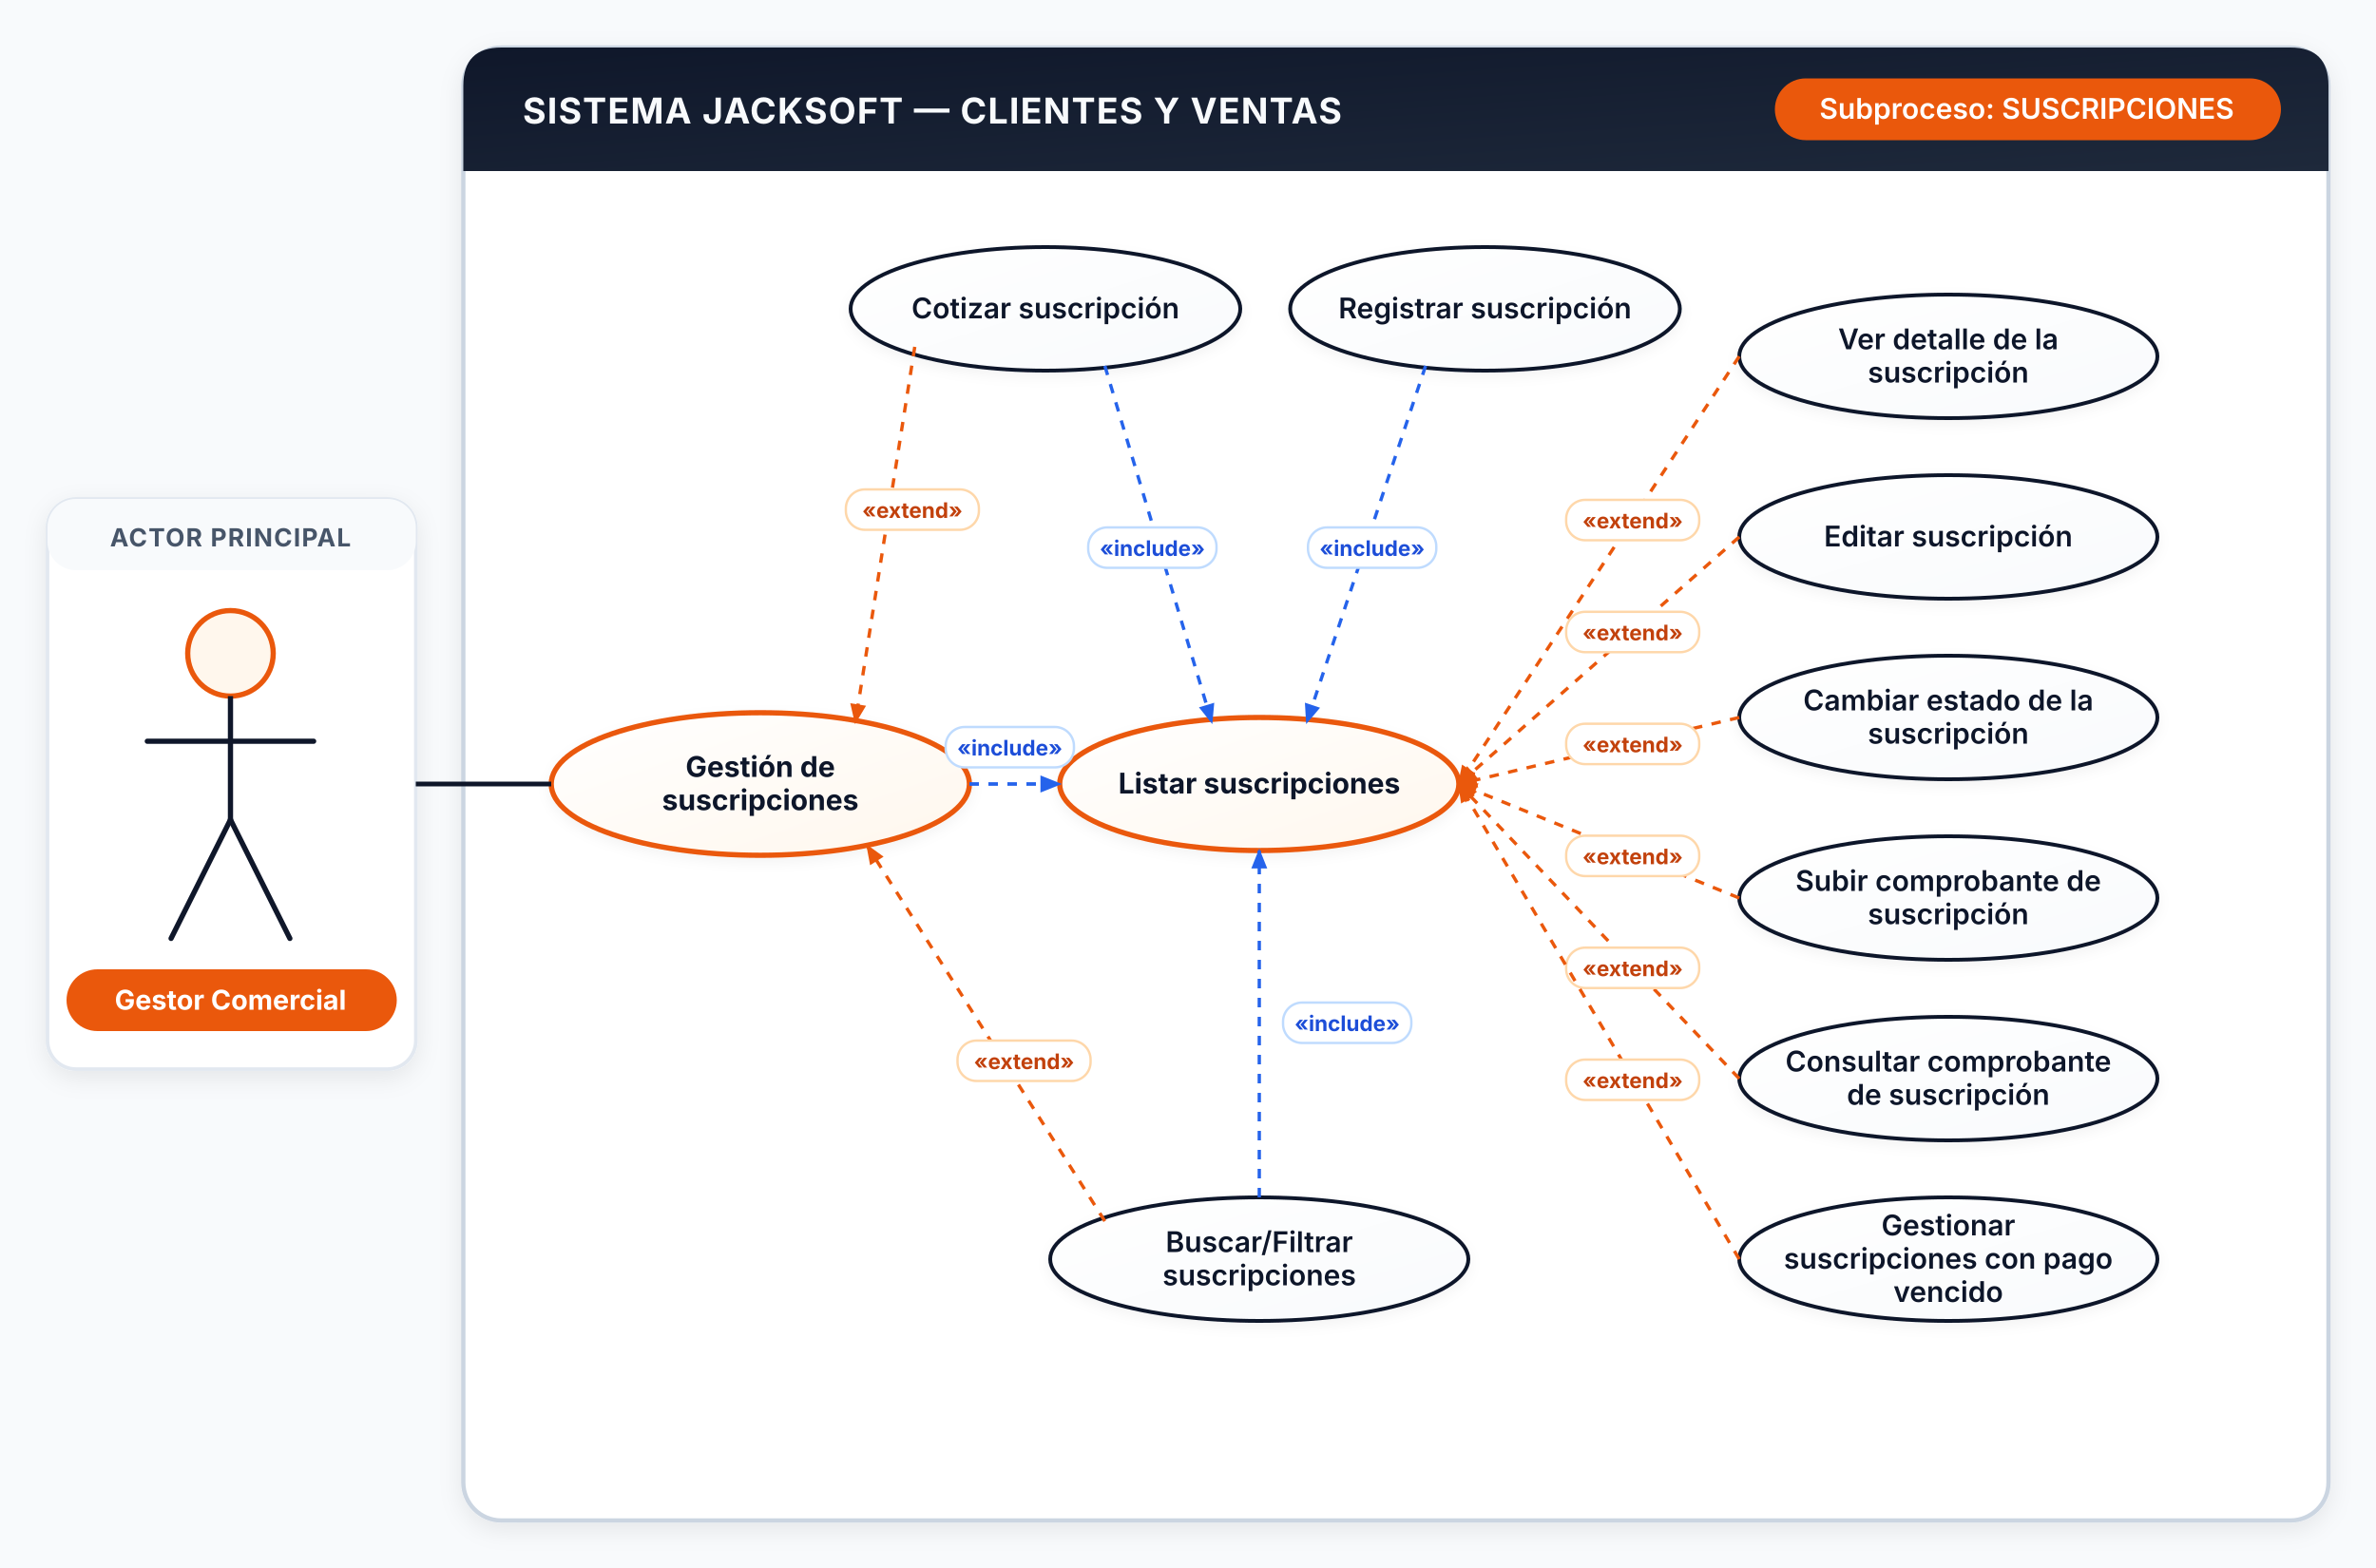
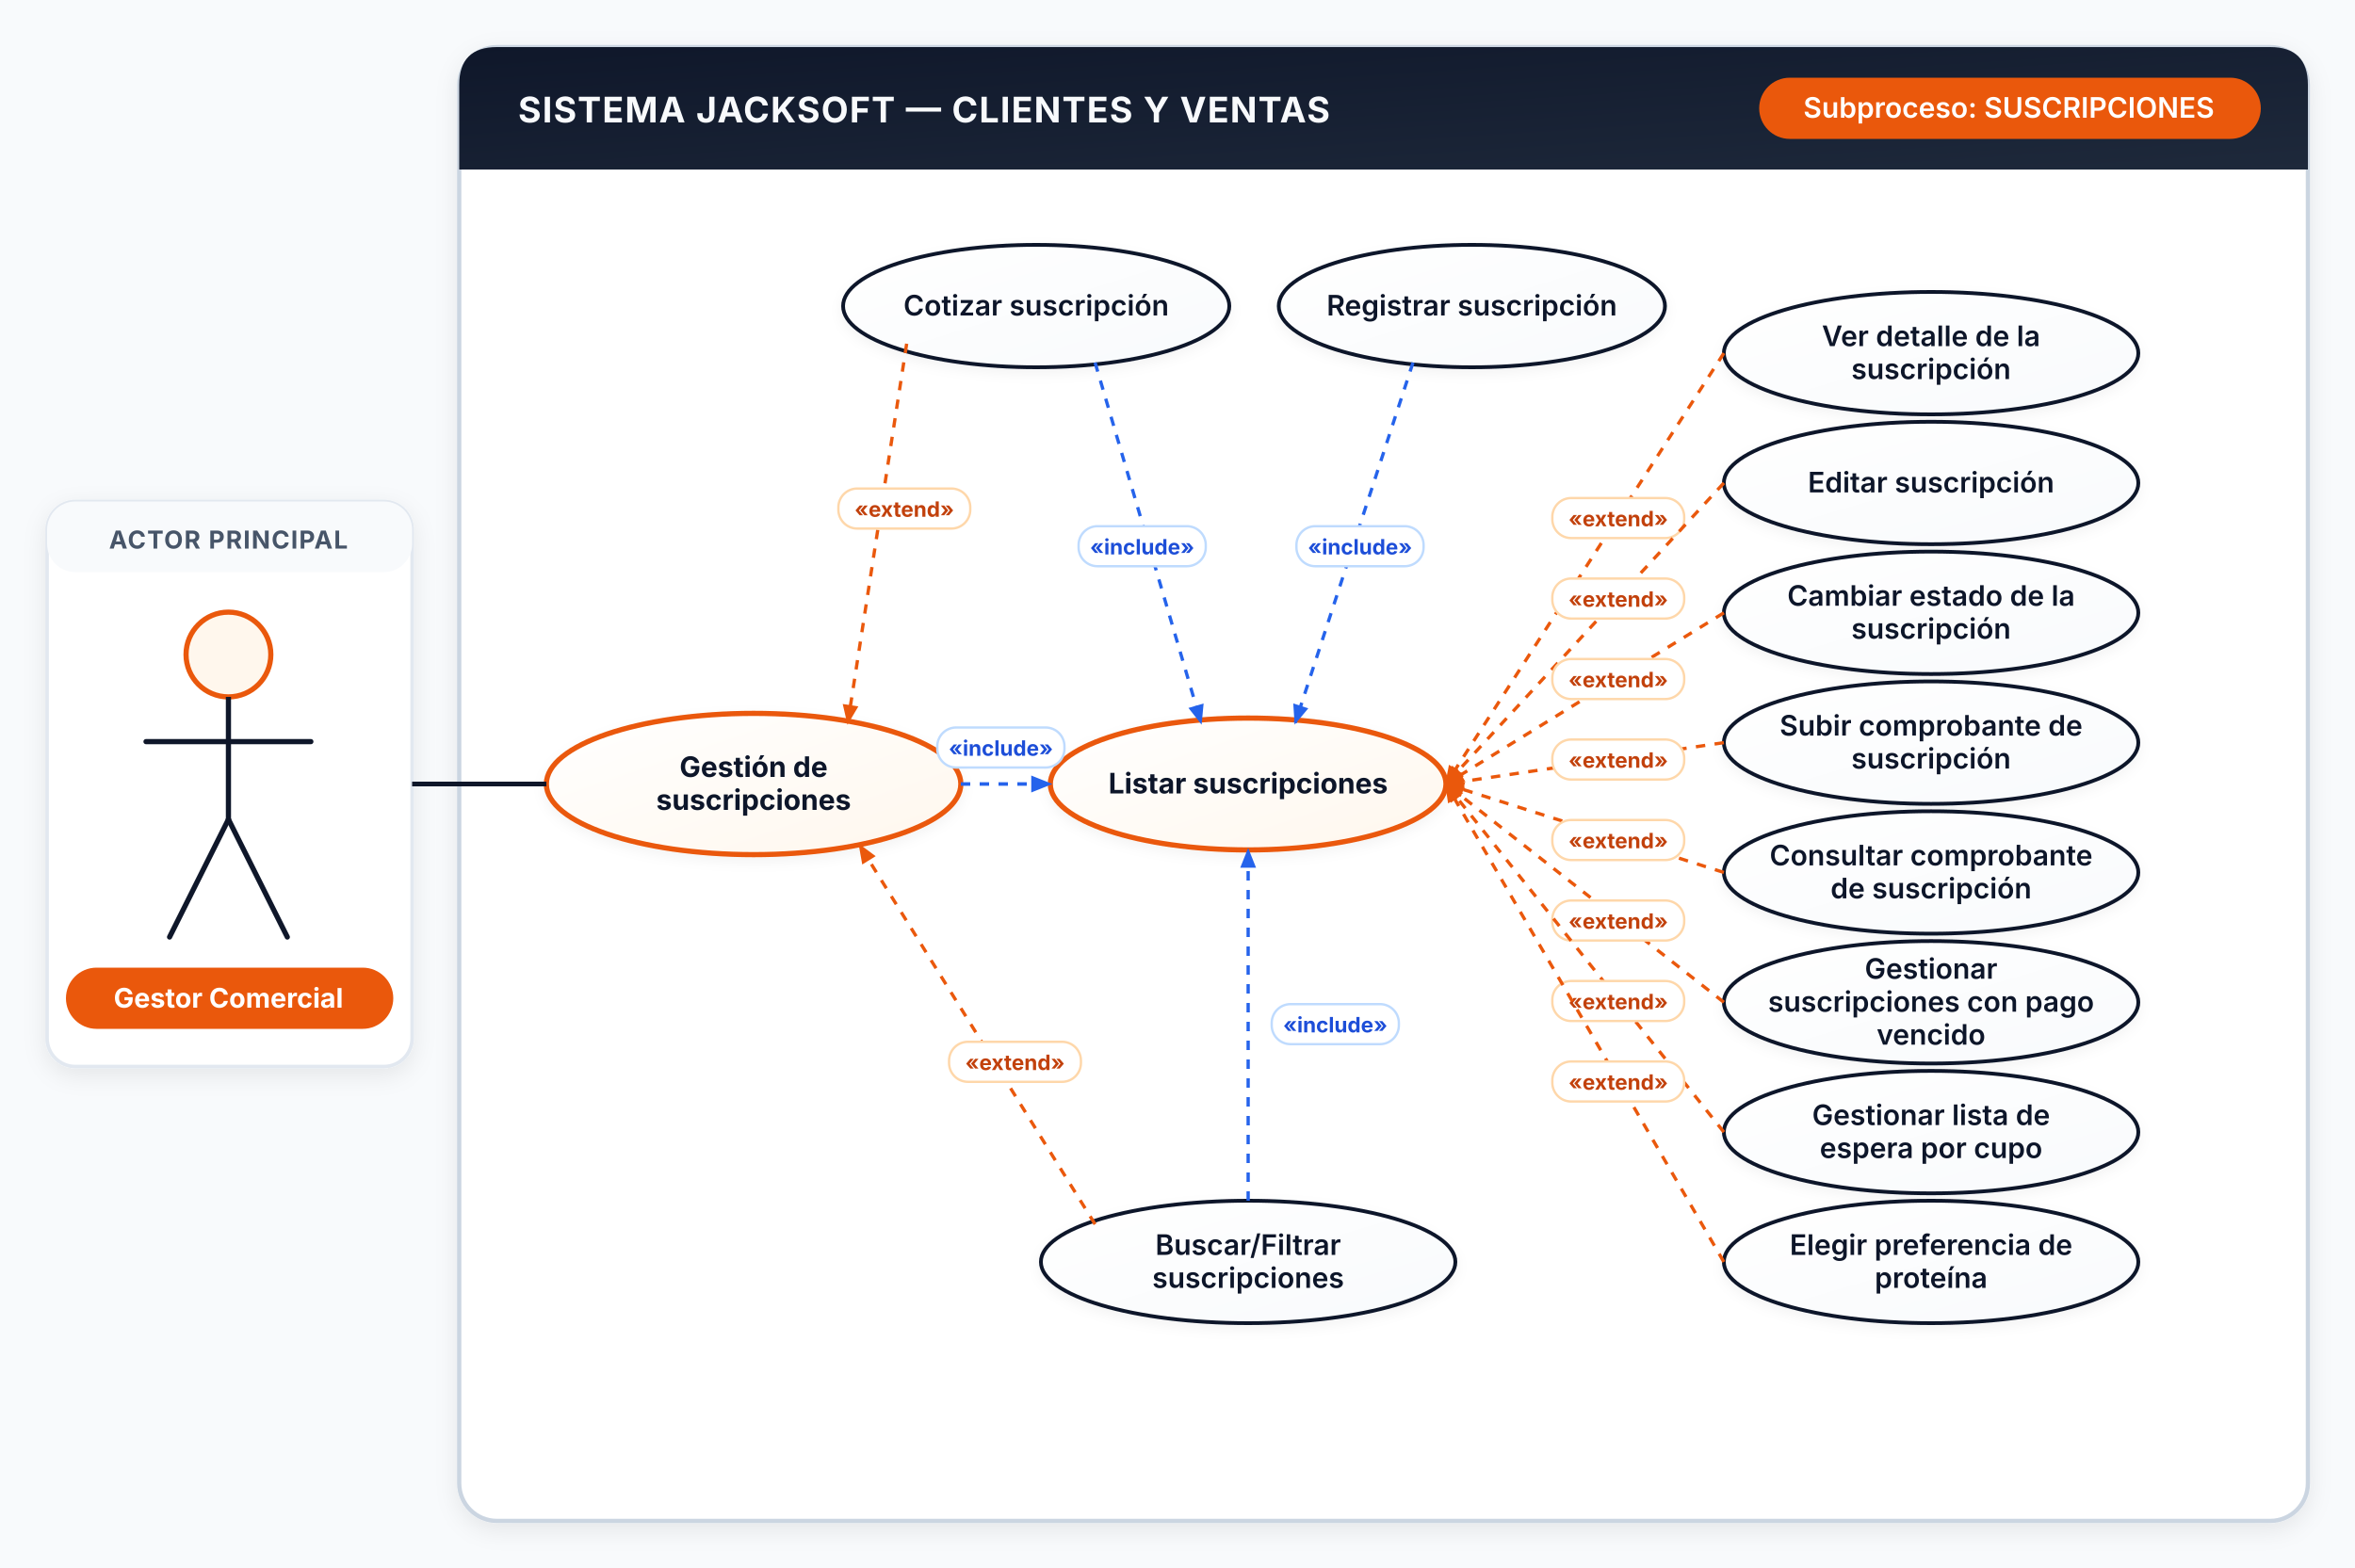
- <svg xmlns="http://www.w3.org/2000/svg" width="1000" height="660" viewBox="0 0 1000 660">
+ <svg xmlns="http://www.w3.org/2000/svg" width="1000" height="666" viewBox="0 0 1000 666">
  <defs>
    <linearGradient id="headerGrad" x1="0%" y1="0%" x2="100%" y2="100%">
      <stop offset="0%" stop-color="#0f172a" />
      <stop offset="100%" stop-color="#1e293b" />
    </linearGradient>
    <linearGradient id="hubUcGrad" x1="0%" y1="0%" x2="100%" y2="100%">
      <stop offset="0%" stop-color="#ffffff" />
      <stop offset="100%" stop-color="#fff7ed" />
    </linearGradient>
    <linearGradient id="ucGrad" x1="0%" y1="0%" x2="100%" y2="100%">
      <stop offset="0%" stop-color="#ffffff" />
      <stop offset="100%" stop-color="#f8fafc" />
    </linearGradient>
    <marker id="extendArrow" viewBox="0 0 10 10" refX="9" refY="5" markerWidth="6" markerHeight="6" orient="auto-start-reverse">
      <path d="M 0 1 L 10 5 L 0 9 z" fill="#ea580c" />
    </marker>
    <marker id="includeArrow" viewBox="0 0 10 10" refX="9" refY="5" markerWidth="6" markerHeight="6" orient="auto-start-reverse">
      <path d="M 0 1 L 10 5 L 0 9 z" fill="#2563eb" />
    </marker>
    <filter id="cardShadow" x="-10%" y="-10%" width="120%" height="125%" filterUnits="userSpaceOnUse">
      <feDropShadow dx="0" dy="3" stdDeviation="5" flood-color="#0f172a" flood-opacity="0.08" />
    </filter>
    <filter id="pillShadow" x="-10%" y="-10%" width="120%" height="130%" filterUnits="userSpaceOnUse">
      <feDropShadow dx="0" dy="2" stdDeviation="2.5" flood-color="#000000" flood-opacity="0.05" />
    </filter>
  </defs>
  <rect width="100%" height="100%" fill="#f8fafc" />
-   <rect x="195" y="20" width="785" height="620" rx="16" fill="#ffffff" stroke="#cbd5e1" stroke-width="1.8" filter="url(#cardShadow)" />
+   <rect x="195" y="20" width="785" height="626" rx="16" fill="#ffffff" stroke="#cbd5e1" stroke-width="1.8" filter="url(#cardShadow)" />
  <path d="M 195 36 Q 195 20 211 20 L 964 20 Q 980 20 980 36 L 980 72 L 195 72 Z" fill="url(#headerGrad)" />
  <text x="220" y="52" font-family="'Inter', -apple-system, sans-serif" font-size="15" font-weight="700" fill="#f8fafc" letter-spacing="0.5">
    SISTEMA JACKSOFT — CLIENTES Y VENTAS
  </text>
  <rect x="747" y="33" width="213" height="26" rx="13" fill="#ea580c" />
  <text x="853" y="50" font-family="'Inter', -apple-system, sans-serif" font-size="12" font-weight="600" fill="#ffffff" text-anchor="middle">
    Subproceso: SUSCRIPCIONES
  </text>
-   <rect x="20" y="210.0" width="155" height="240" rx="12" fill="#ffffff" stroke="#e2e8f0" stroke-width="1.5" filter="url(#cardShadow)" />
-   <rect x="20" y="210.0" width="155" height="30" rx="12" fill="#f8fafc" />
-   <text x="97" y="230.0" font-family="'Inter', -apple-system, sans-serif" font-size="10.5" font-weight="700" fill="#475569" text-anchor="middle" letter-spacing="0.5">
+   <rect x="20" y="213.0" width="155" height="240" rx="12" fill="#ffffff" stroke="#e2e8f0" stroke-width="1.5" filter="url(#cardShadow)" />
+   <rect x="20" y="213.0" width="155" height="30" rx="12" fill="#f8fafc" />
+   <text x="97" y="233.0" font-family="'Inter', -apple-system, sans-serif" font-size="10.5" font-weight="700" fill="#475569" text-anchor="middle" letter-spacing="0.5">
    ACTOR PRINCIPAL
  </text>
-   <circle cx="97" cy="275.0" r="18" fill="#fff7ed" stroke="#ea580c" stroke-width="2.2" />
-   <line x1="97" y1="293.0" x2="97" y2="345.0" stroke="#0f172a" stroke-width="2.2" />
-   <line x1="62" y1="312.0" x2="132" y2="312.0" stroke="#0f172a" stroke-width="2.2" stroke-linecap="round" />
-   <line x1="97" y1="345.0" x2="72" y2="395.0" stroke="#0f172a" stroke-width="2.2" stroke-linecap="round" />
-   <line x1="97" y1="345.0" x2="122" y2="395.0" stroke="#0f172a" stroke-width="2.2" stroke-linecap="round" />
-   <rect x="28" y="408.0" width="139" height="26" rx="13" fill="#ea580c" />
-   <text x="97" y="425.0" font-family="'Inter', -apple-system, sans-serif" font-size="11.5" font-weight="700" fill="#ffffff" text-anchor="middle">
+   <circle cx="97" cy="278.0" r="18" fill="#fff7ed" stroke="#ea580c" stroke-width="2.2" />
+   <line x1="97" y1="296.0" x2="97" y2="348.0" stroke="#0f172a" stroke-width="2.2" />
+   <line x1="62" y1="315.0" x2="132" y2="315.0" stroke="#0f172a" stroke-width="2.2" stroke-linecap="round" />
+   <line x1="97" y1="348.0" x2="72" y2="398.0" stroke="#0f172a" stroke-width="2.2" stroke-linecap="round" />
+   <line x1="97" y1="348.0" x2="122" y2="398.0" stroke="#0f172a" stroke-width="2.2" stroke-linecap="round" />
+   <rect x="28" y="411.0" width="139" height="26" rx="13" fill="#ea580c" />
+   <text x="97" y="428.0" font-family="'Inter', -apple-system, sans-serif" font-size="11.5" font-weight="700" fill="#ffffff" text-anchor="middle">
    Gestor Comercial
  </text>
  <g filter="url(#pillShadow)">
-     <ellipse cx="320" cy="330.0" rx="88" ry="30" fill="url(#hubUcGrad)" stroke="#ea580c" stroke-width="2.2" />
-     <text x="320" y="327.0" font-family="'Inter', sans-serif" font-size="12" font-weight="700" fill="#0f172a" text-anchor="middle">Gestión de</text>
-     <text x="320" y="341.0" font-family="'Inter', sans-serif" font-size="12" font-weight="700" fill="#0f172a" text-anchor="middle">suscripciones</text>
+     <ellipse cx="320" cy="333.0" rx="88" ry="30" fill="url(#hubUcGrad)" stroke="#ea580c" stroke-width="2.2" />
+     <text x="320" y="330.0" font-family="'Inter', sans-serif" font-size="12" font-weight="700" fill="#0f172a" text-anchor="middle">Gestión de</text>
+     <text x="320" y="344.0" font-family="'Inter', sans-serif" font-size="12" font-weight="700" fill="#0f172a" text-anchor="middle">suscripciones</text>
  </g>
-   <line x1="175" y1="330.0" x2="232" y2="330.0" stroke="#0f172a" stroke-width="2" />
+   <line x1="175" y1="333.0" x2="232" y2="333.0" stroke="#0f172a" stroke-width="2" />
  <g filter="url(#pillShadow)">
-     <ellipse cx="530" cy="330.0" rx="84" ry="28" fill="url(#hubUcGrad)" stroke="#ea580c" stroke-width="2.2" />
-     <text x="530" y="334.0" font-family="'Inter', sans-serif" font-size="12" font-weight="700" fill="#0f172a" text-anchor="middle">Listar suscripciones</text>
+     <ellipse cx="530" cy="333.0" rx="84" ry="28" fill="url(#hubUcGrad)" stroke="#ea580c" stroke-width="2.2" />
+     <text x="530" y="337.0" font-family="'Inter', sans-serif" font-size="12" font-weight="700" fill="#0f172a" text-anchor="middle">Listar suscripciones</text>
  </g>
-   <line x1="408" y1="330.0" x2="446" y2="330.0" stroke="#2563eb" stroke-width="1.5" stroke-dasharray="4,4" marker-end="url(#includeArrow)" />
-   <rect x="398.0" y="306.0" width="54" height="17" rx="8" fill="#ffffff" stroke="#bfdbfe" stroke-width="1" />
-   <text x="425.0" y="318.0" font-family="'Inter', sans-serif" font-size="9" font-weight="700" fill="#1d4ed8" text-anchor="middle">«include»</text>
+   <line x1="408" y1="333.0" x2="446" y2="333.0" stroke="#2563eb" stroke-width="1.5" stroke-dasharray="4,4" marker-end="url(#includeArrow)" />
+   <rect x="398.0" y="309.0" width="54" height="17" rx="8" fill="#ffffff" stroke="#bfdbfe" stroke-width="1" />
+   <text x="425.0" y="321.0" font-family="'Inter', sans-serif" font-size="9" font-weight="700" fill="#1d4ed8" text-anchor="middle">«include»</text>
  <g filter="url(#pillShadow)">
    <ellipse cx="440" cy="130" rx="82" ry="26" fill="url(#ucGrad)" stroke="#0f172a" stroke-width="1.6" />
    <text x="440" y="134.0" font-family="'Inter', sans-serif" font-size="12" font-weight="600" fill="#0f172a" text-anchor="middle">Cotizar suscripción</text>
  </g>
  <g filter="url(#pillShadow)">
    <ellipse cx="625" cy="130" rx="82" ry="26" fill="url(#ucGrad)" stroke="#0f172a" stroke-width="1.6" />
    <text x="625" y="134.0" font-family="'Inter', sans-serif" font-size="12" font-weight="600" fill="#0f172a" text-anchor="middle">Registrar suscripción</text>
  </g>
-   <line x1="385" y1="146" x2="360" y2="304.0" stroke="#ea580c" stroke-width="1.4" stroke-dasharray="4,4" marker-end="url(#extendArrow)" />
-   <rect x="356.0" y="206.0" width="56" height="17" rx="8" fill="#ffffff" stroke="#fed7aa" stroke-width="1" />
-   <text x="384.0" y="218.0" font-family="'Inter', sans-serif" font-size="9" font-weight="700" fill="#c2410c" text-anchor="middle">«extend»</text>
-   <line x1="465" y1="154" x2="510" y2="304.0" stroke="#2563eb" stroke-width="1.4" stroke-dasharray="4,4" marker-end="url(#includeArrow)" />
-   <rect x="458.0" y="222.0" width="54" height="17" rx="8" fill="#ffffff" stroke="#bfdbfe" stroke-width="1" />
-   <text x="485.0" y="234.0" font-family="'Inter', sans-serif" font-size="9" font-weight="700" fill="#1d4ed8" text-anchor="middle">«include»</text>
-   <line x1="600" y1="154" x2="550" y2="304.0" stroke="#2563eb" stroke-width="1.4" stroke-dasharray="4,4" marker-end="url(#includeArrow)" />
-   <rect x="550.5" y="222.0" width="54" height="17" rx="8" fill="#ffffff" stroke="#bfdbfe" stroke-width="1" />
-   <text x="577.5" y="234.0" font-family="'Inter', sans-serif" font-size="9" font-weight="700" fill="#1d4ed8" text-anchor="middle">«include»</text>
+   <line x1="385" y1="146" x2="360" y2="307.0" stroke="#ea580c" stroke-width="1.4" stroke-dasharray="4,4" marker-end="url(#extendArrow)" />
+   <rect x="356.0" y="207.5" width="56" height="17" rx="8" fill="#ffffff" stroke="#fed7aa" stroke-width="1" />
+   <text x="384.0" y="219.5" font-family="'Inter', sans-serif" font-size="9" font-weight="700" fill="#c2410c" text-anchor="middle">«extend»</text>
+   <line x1="465" y1="154" x2="510" y2="307.0" stroke="#2563eb" stroke-width="1.4" stroke-dasharray="4,4" marker-end="url(#includeArrow)" />
+   <rect x="458.0" y="223.5" width="54" height="17" rx="8" fill="#ffffff" stroke="#bfdbfe" stroke-width="1" />
+   <text x="485.0" y="235.5" font-family="'Inter', sans-serif" font-size="9" font-weight="700" fill="#1d4ed8" text-anchor="middle">«include»</text>
+   <line x1="600" y1="154" x2="550" y2="307.0" stroke="#2563eb" stroke-width="1.4" stroke-dasharray="4,4" marker-end="url(#includeArrow)" />
+   <rect x="550.5" y="223.5" width="54" height="17" rx="8" fill="#ffffff" stroke="#bfdbfe" stroke-width="1" />
+   <text x="577.5" y="235.5" font-family="'Inter', sans-serif" font-size="9" font-weight="700" fill="#1d4ed8" text-anchor="middle">«include»</text>
  <g filter="url(#pillShadow)">
-     <ellipse cx="530" cy="530" rx="88" ry="26" fill="url(#ucGrad)" stroke="#0f172a" stroke-width="1.6" />
-     <text x="530" y="527.0" font-family="'Inter', sans-serif" font-size="12" font-weight="600" fill="#0f172a" text-anchor="middle">Buscar/Filtrar</text>
-     <text x="530" y="541.0" font-family="'Inter', sans-serif" font-size="12" font-weight="600" fill="#0f172a" text-anchor="middle">suscripciones</text>
+     <ellipse cx="530" cy="536" rx="88" ry="26" fill="url(#ucGrad)" stroke="#0f172a" stroke-width="1.6" />
+     <text x="530" y="533.0" font-family="'Inter', sans-serif" font-size="12" font-weight="600" fill="#0f172a" text-anchor="middle">Buscar/Filtrar</text>
+     <text x="530" y="547.0" font-family="'Inter', sans-serif" font-size="12" font-weight="600" fill="#0f172a" text-anchor="middle">suscripciones</text>
  </g>
-   <line x1="465" y1="514" x2="365" y2="356.0" stroke="#ea580c" stroke-width="1.4" stroke-dasharray="4,4" marker-end="url(#extendArrow)" />
-   <rect x="403.0" y="438.0" width="56" height="17" rx="8" fill="#ffffff" stroke="#fed7aa" stroke-width="1" />
-   <text x="431.0" y="450.0" font-family="'Inter', sans-serif" font-size="9" font-weight="700" fill="#c2410c" text-anchor="middle">«extend»</text>
-   <line x1="530" y1="504" x2="530" y2="358.0" stroke="#2563eb" stroke-width="1.4" stroke-dasharray="4,4" marker-end="url(#includeArrow)" />
-   <rect x="540" y="422.0" width="54" height="17" rx="8" fill="#ffffff" stroke="#bfdbfe" stroke-width="1" />
-   <text x="567" y="434.0" font-family="'Inter', sans-serif" font-size="9" font-weight="700" fill="#1d4ed8" text-anchor="middle">«include»</text>
+   <line x1="465" y1="520" x2="365" y2="359.0" stroke="#ea580c" stroke-width="1.4" stroke-dasharray="4,4" marker-end="url(#extendArrow)" />
+   <rect x="403.0" y="442.5" width="56" height="17" rx="8" fill="#ffffff" stroke="#fed7aa" stroke-width="1" />
+   <text x="431.0" y="454.5" font-family="'Inter', sans-serif" font-size="9" font-weight="700" fill="#c2410c" text-anchor="middle">«extend»</text>
+   <line x1="530" y1="510" x2="530" y2="361.0" stroke="#2563eb" stroke-width="1.4" stroke-dasharray="4,4" marker-end="url(#includeArrow)" />
+   <rect x="540" y="426.5" width="54" height="17" rx="8" fill="#ffffff" stroke="#bfdbfe" stroke-width="1" />
+   <text x="567" y="438.5" font-family="'Inter', sans-serif" font-size="9" font-weight="700" fill="#1d4ed8" text-anchor="middle">«include»</text>
  <g filter="url(#pillShadow)">
    <ellipse cx="820" cy="150.0" rx="88" ry="26" fill="url(#ucGrad)" stroke="#0f172a" stroke-width="1.6" />
    <text x="820" y="147.0" font-family="'Inter', sans-serif" font-size="12" font-weight="600" fill="#0f172a" text-anchor="middle">Ver detalle de la</text>
    <text x="820" y="161.0" font-family="'Inter', sans-serif" font-size="12" font-weight="600" fill="#0f172a" text-anchor="middle">suscripción</text>
  </g>
-   <line x1="732" y1="150.0" x2="614" y2="330.0" stroke="#ea580c" stroke-width="1.4" stroke-dasharray="4,4" marker-end="url(#extendArrow)" />
-   <rect x="659.16" y="210.4" width="56" height="17" rx="8" fill="#ffffff" stroke="#fed7aa" stroke-width="1" />
-   <text x="687.16" y="222.4" font-family="'Inter', sans-serif" font-size="9" font-weight="700" fill="#c2410c" text-anchor="middle">«extend»</text>
+   <line x1="732" y1="150.0" x2="614" y2="333.0" stroke="#ea580c" stroke-width="1.4" stroke-dasharray="4,4" marker-end="url(#extendArrow)" />
+   <rect x="659.16" y="211.54" width="56" height="17" rx="8" fill="#ffffff" stroke="#fed7aa" stroke-width="1" />
+   <text x="687.16" y="223.54" font-family="'Inter', sans-serif" font-size="9" font-weight="700" fill="#c2410c" text-anchor="middle">«extend»</text>
  <g filter="url(#pillShadow)">
-     <ellipse cx="820" cy="226.0" rx="88" ry="26" fill="url(#ucGrad)" stroke="#0f172a" stroke-width="1.6" />
-     <text x="820" y="230.0" font-family="'Inter', sans-serif" font-size="12" font-weight="600" fill="#0f172a" text-anchor="middle">Editar suscripción</text>
+     <ellipse cx="820" cy="205.143" rx="88" ry="26" fill="url(#ucGrad)" stroke="#0f172a" stroke-width="1.6" />
+     <text x="820" y="209.143" font-family="'Inter', sans-serif" font-size="12" font-weight="600" fill="#0f172a" text-anchor="middle">Editar suscripción</text>
  </g>
-   <line x1="732" y1="226.0" x2="614" y2="330.0" stroke="#ea580c" stroke-width="1.4" stroke-dasharray="4,4" marker-end="url(#extendArrow)" />
-   <rect x="659.16" y="257.52" width="56" height="17" rx="8" fill="#ffffff" stroke="#fed7aa" stroke-width="1" />
-   <text x="687.16" y="269.52" font-family="'Inter', sans-serif" font-size="9" font-weight="700" fill="#c2410c" text-anchor="middle">«extend»</text>
+   <line x1="732" y1="205.143" x2="614" y2="333.0" stroke="#ea580c" stroke-width="1.4" stroke-dasharray="4,4" marker-end="url(#extendArrow)" />
+   <rect x="659.16" y="245.729" width="56" height="17" rx="8" fill="#ffffff" stroke="#fed7aa" stroke-width="1" />
+   <text x="687.16" y="257.729" font-family="'Inter', sans-serif" font-size="9" font-weight="700" fill="#c2410c" text-anchor="middle">«extend»</text>
  <g filter="url(#pillShadow)">
-     <ellipse cx="820" cy="302.0" rx="88" ry="26" fill="url(#ucGrad)" stroke="#0f172a" stroke-width="1.6" />
-     <text x="820" y="299.0" font-family="'Inter', sans-serif" font-size="12" font-weight="600" fill="#0f172a" text-anchor="middle">Cambiar estado de la</text>
-     <text x="820" y="313.0" font-family="'Inter', sans-serif" font-size="12" font-weight="600" fill="#0f172a" text-anchor="middle">suscripción</text>
+     <ellipse cx="820" cy="260.286" rx="88" ry="26" fill="url(#ucGrad)" stroke="#0f172a" stroke-width="1.6" />
+     <text x="820" y="257.286" font-family="'Inter', sans-serif" font-size="12" font-weight="600" fill="#0f172a" text-anchor="middle">Cambiar estado de la</text>
+     <text x="820" y="271.286" font-family="'Inter', sans-serif" font-size="12" font-weight="600" fill="#0f172a" text-anchor="middle">suscripción</text>
  </g>
-   <line x1="732" y1="302.0" x2="614" y2="330.0" stroke="#ea580c" stroke-width="1.4" stroke-dasharray="4,4" marker-end="url(#extendArrow)" />
-   <rect x="659.16" y="304.64" width="56" height="17" rx="8" fill="#ffffff" stroke="#fed7aa" stroke-width="1" />
-   <text x="687.16" y="316.64" font-family="'Inter', sans-serif" font-size="9" font-weight="700" fill="#c2410c" text-anchor="middle">«extend»</text>
+   <line x1="732" y1="260.286" x2="614" y2="333.0" stroke="#ea580c" stroke-width="1.4" stroke-dasharray="4,4" marker-end="url(#extendArrow)" />
+   <rect x="659.16" y="279.917" width="56" height="17" rx="8" fill="#ffffff" stroke="#fed7aa" stroke-width="1" />
+   <text x="687.16" y="291.917" font-family="'Inter', sans-serif" font-size="9" font-weight="700" fill="#c2410c" text-anchor="middle">«extend»</text>
  <g filter="url(#pillShadow)">
-     <ellipse cx="820" cy="378.0" rx="88" ry="26" fill="url(#ucGrad)" stroke="#0f172a" stroke-width="1.6" />
-     <text x="820" y="375.0" font-family="'Inter', sans-serif" font-size="12" font-weight="600" fill="#0f172a" text-anchor="middle">Subir comprobante de</text>
-     <text x="820" y="389.0" font-family="'Inter', sans-serif" font-size="12" font-weight="600" fill="#0f172a" text-anchor="middle">suscripción</text>
+     <ellipse cx="820" cy="315.429" rx="88" ry="26" fill="url(#ucGrad)" stroke="#0f172a" stroke-width="1.6" />
+     <text x="820" y="312.429" font-family="'Inter', sans-serif" font-size="12" font-weight="600" fill="#0f172a" text-anchor="middle">Subir comprobante de</text>
+     <text x="820" y="326.429" font-family="'Inter', sans-serif" font-size="12" font-weight="600" fill="#0f172a" text-anchor="middle">suscripción</text>
  </g>
-   <line x1="732" y1="378.0" x2="614" y2="330.0" stroke="#ea580c" stroke-width="1.4" stroke-dasharray="4,4" marker-end="url(#extendArrow)" />
-   <rect x="659.16" y="351.76" width="56" height="17" rx="8" fill="#ffffff" stroke="#fed7aa" stroke-width="1" />
-   <text x="687.16" y="363.76" font-family="'Inter', sans-serif" font-size="9" font-weight="700" fill="#c2410c" text-anchor="middle">«extend»</text>
+   <line x1="732" y1="315.429" x2="614" y2="333.0" stroke="#ea580c" stroke-width="1.4" stroke-dasharray="4,4" marker-end="url(#extendArrow)" />
+   <rect x="659.16" y="314.106" width="56" height="17" rx="8" fill="#ffffff" stroke="#fed7aa" stroke-width="1" />
+   <text x="687.16" y="326.106" font-family="'Inter', sans-serif" font-size="9" font-weight="700" fill="#c2410c" text-anchor="middle">«extend»</text>
  <g filter="url(#pillShadow)">
-     <ellipse cx="820" cy="454.0" rx="88" ry="26" fill="url(#ucGrad)" stroke="#0f172a" stroke-width="1.6" />
-     <text x="820" y="451.0" font-family="'Inter', sans-serif" font-size="12" font-weight="600" fill="#0f172a" text-anchor="middle">Consultar comprobante</text>
-     <text x="820" y="465.0" font-family="'Inter', sans-serif" font-size="12" font-weight="600" fill="#0f172a" text-anchor="middle">de suscripción</text>
+     <ellipse cx="820" cy="370.571" rx="88" ry="26" fill="url(#ucGrad)" stroke="#0f172a" stroke-width="1.6" />
+     <text x="820" y="367.571" font-family="'Inter', sans-serif" font-size="12" font-weight="600" fill="#0f172a" text-anchor="middle">Consultar comprobante</text>
+     <text x="820" y="381.571" font-family="'Inter', sans-serif" font-size="12" font-weight="600" fill="#0f172a" text-anchor="middle">de suscripción</text>
  </g>
-   <line x1="732" y1="454.0" x2="614" y2="330.0" stroke="#ea580c" stroke-width="1.4" stroke-dasharray="4,4" marker-end="url(#extendArrow)" />
-   <rect x="659.16" y="398.88" width="56" height="17" rx="8" fill="#ffffff" stroke="#fed7aa" stroke-width="1" />
-   <text x="687.16" y="410.88" font-family="'Inter', sans-serif" font-size="9" font-weight="700" fill="#c2410c" text-anchor="middle">«extend»</text>
+   <line x1="732" y1="370.571" x2="614" y2="333.0" stroke="#ea580c" stroke-width="1.4" stroke-dasharray="4,4" marker-end="url(#extendArrow)" />
+   <rect x="659.16" y="348.294" width="56" height="17" rx="8" fill="#ffffff" stroke="#fed7aa" stroke-width="1" />
+   <text x="687.16" y="360.294" font-family="'Inter', sans-serif" font-size="9" font-weight="700" fill="#c2410c" text-anchor="middle">«extend»</text>
  <g filter="url(#pillShadow)">
-     <ellipse cx="820" cy="530.0" rx="88" ry="26" fill="url(#ucGrad)" stroke="#0f172a" stroke-width="1.6" />
-     <text x="820" y="520.0" font-family="'Inter', sans-serif" font-size="12" font-weight="600" fill="#0f172a" text-anchor="middle">Gestionar</text>
-     <text x="820" y="534.0" font-family="'Inter', sans-serif" font-size="12" font-weight="600" fill="#0f172a" text-anchor="middle">suscripciones con pago</text>
-     <text x="820" y="548.0" font-family="'Inter', sans-serif" font-size="12" font-weight="600" fill="#0f172a" text-anchor="middle">vencido</text>
+     <ellipse cx="820" cy="425.714" rx="88" ry="26" fill="url(#ucGrad)" stroke="#0f172a" stroke-width="1.6" />
+     <text x="820" y="415.714" font-family="'Inter', sans-serif" font-size="12" font-weight="600" fill="#0f172a" text-anchor="middle">Gestionar</text>
+     <text x="820" y="429.714" font-family="'Inter', sans-serif" font-size="12" font-weight="600" fill="#0f172a" text-anchor="middle">suscripciones con pago</text>
+     <text x="820" y="443.714" font-family="'Inter', sans-serif" font-size="12" font-weight="600" fill="#0f172a" text-anchor="middle">vencido</text>
  </g>
-   <line x1="732" y1="530.0" x2="614" y2="330.0" stroke="#ea580c" stroke-width="1.4" stroke-dasharray="4,4" marker-end="url(#extendArrow)" />
-   <rect x="659.16" y="446.0" width="56" height="17" rx="8" fill="#ffffff" stroke="#fed7aa" stroke-width="1" />
-   <text x="687.16" y="458.0" font-family="'Inter', sans-serif" font-size="9" font-weight="700" fill="#c2410c" text-anchor="middle">«extend»</text>
+   <line x1="732" y1="425.714" x2="614" y2="333.0" stroke="#ea580c" stroke-width="1.4" stroke-dasharray="4,4" marker-end="url(#extendArrow)" />
+   <rect x="659.16" y="382.483" width="56" height="17" rx="8" fill="#ffffff" stroke="#fed7aa" stroke-width="1" />
+   <text x="687.16" y="394.483" font-family="'Inter', sans-serif" font-size="9" font-weight="700" fill="#c2410c" text-anchor="middle">«extend»</text>
+   <g filter="url(#pillShadow)">
+     <ellipse cx="820" cy="480.857" rx="88" ry="26" fill="url(#ucGrad)" stroke="#0f172a" stroke-width="1.6" />
+     <text x="820" y="477.857" font-family="'Inter', sans-serif" font-size="12" font-weight="600" fill="#0f172a" text-anchor="middle">Gestionar lista de</text>
+     <text x="820" y="491.857" font-family="'Inter', sans-serif" font-size="12" font-weight="600" fill="#0f172a" text-anchor="middle">espera por cupo</text>
+   </g>
+   <line x1="732" y1="480.857" x2="614" y2="333.0" stroke="#ea580c" stroke-width="1.4" stroke-dasharray="4,4" marker-end="url(#extendArrow)" />
+   <rect x="659.16" y="416.671" width="56" height="17" rx="8" fill="#ffffff" stroke="#fed7aa" stroke-width="1" />
+   <text x="687.16" y="428.671" font-family="'Inter', sans-serif" font-size="9" font-weight="700" fill="#c2410c" text-anchor="middle">«extend»</text>
+   <g filter="url(#pillShadow)">
+     <ellipse cx="820" cy="536.0" rx="88" ry="26" fill="url(#ucGrad)" stroke="#0f172a" stroke-width="1.6" />
+     <text x="820" y="533.0" font-family="'Inter', sans-serif" font-size="12" font-weight="600" fill="#0f172a" text-anchor="middle">Elegir preferencia de</text>
+     <text x="820" y="547.0" font-family="'Inter', sans-serif" font-size="12" font-weight="600" fill="#0f172a" text-anchor="middle">proteína</text>
+   </g>
+   <line x1="732" y1="536.0" x2="614" y2="333.0" stroke="#ea580c" stroke-width="1.4" stroke-dasharray="4,4" marker-end="url(#extendArrow)" />
+   <rect x="659.16" y="450.86" width="56" height="17" rx="8" fill="#ffffff" stroke="#fed7aa" stroke-width="1" />
+   <text x="687.16" y="462.86" font-family="'Inter', sans-serif" font-size="9" font-weight="700" fill="#c2410c" text-anchor="middle">«extend»</text>
</svg>
